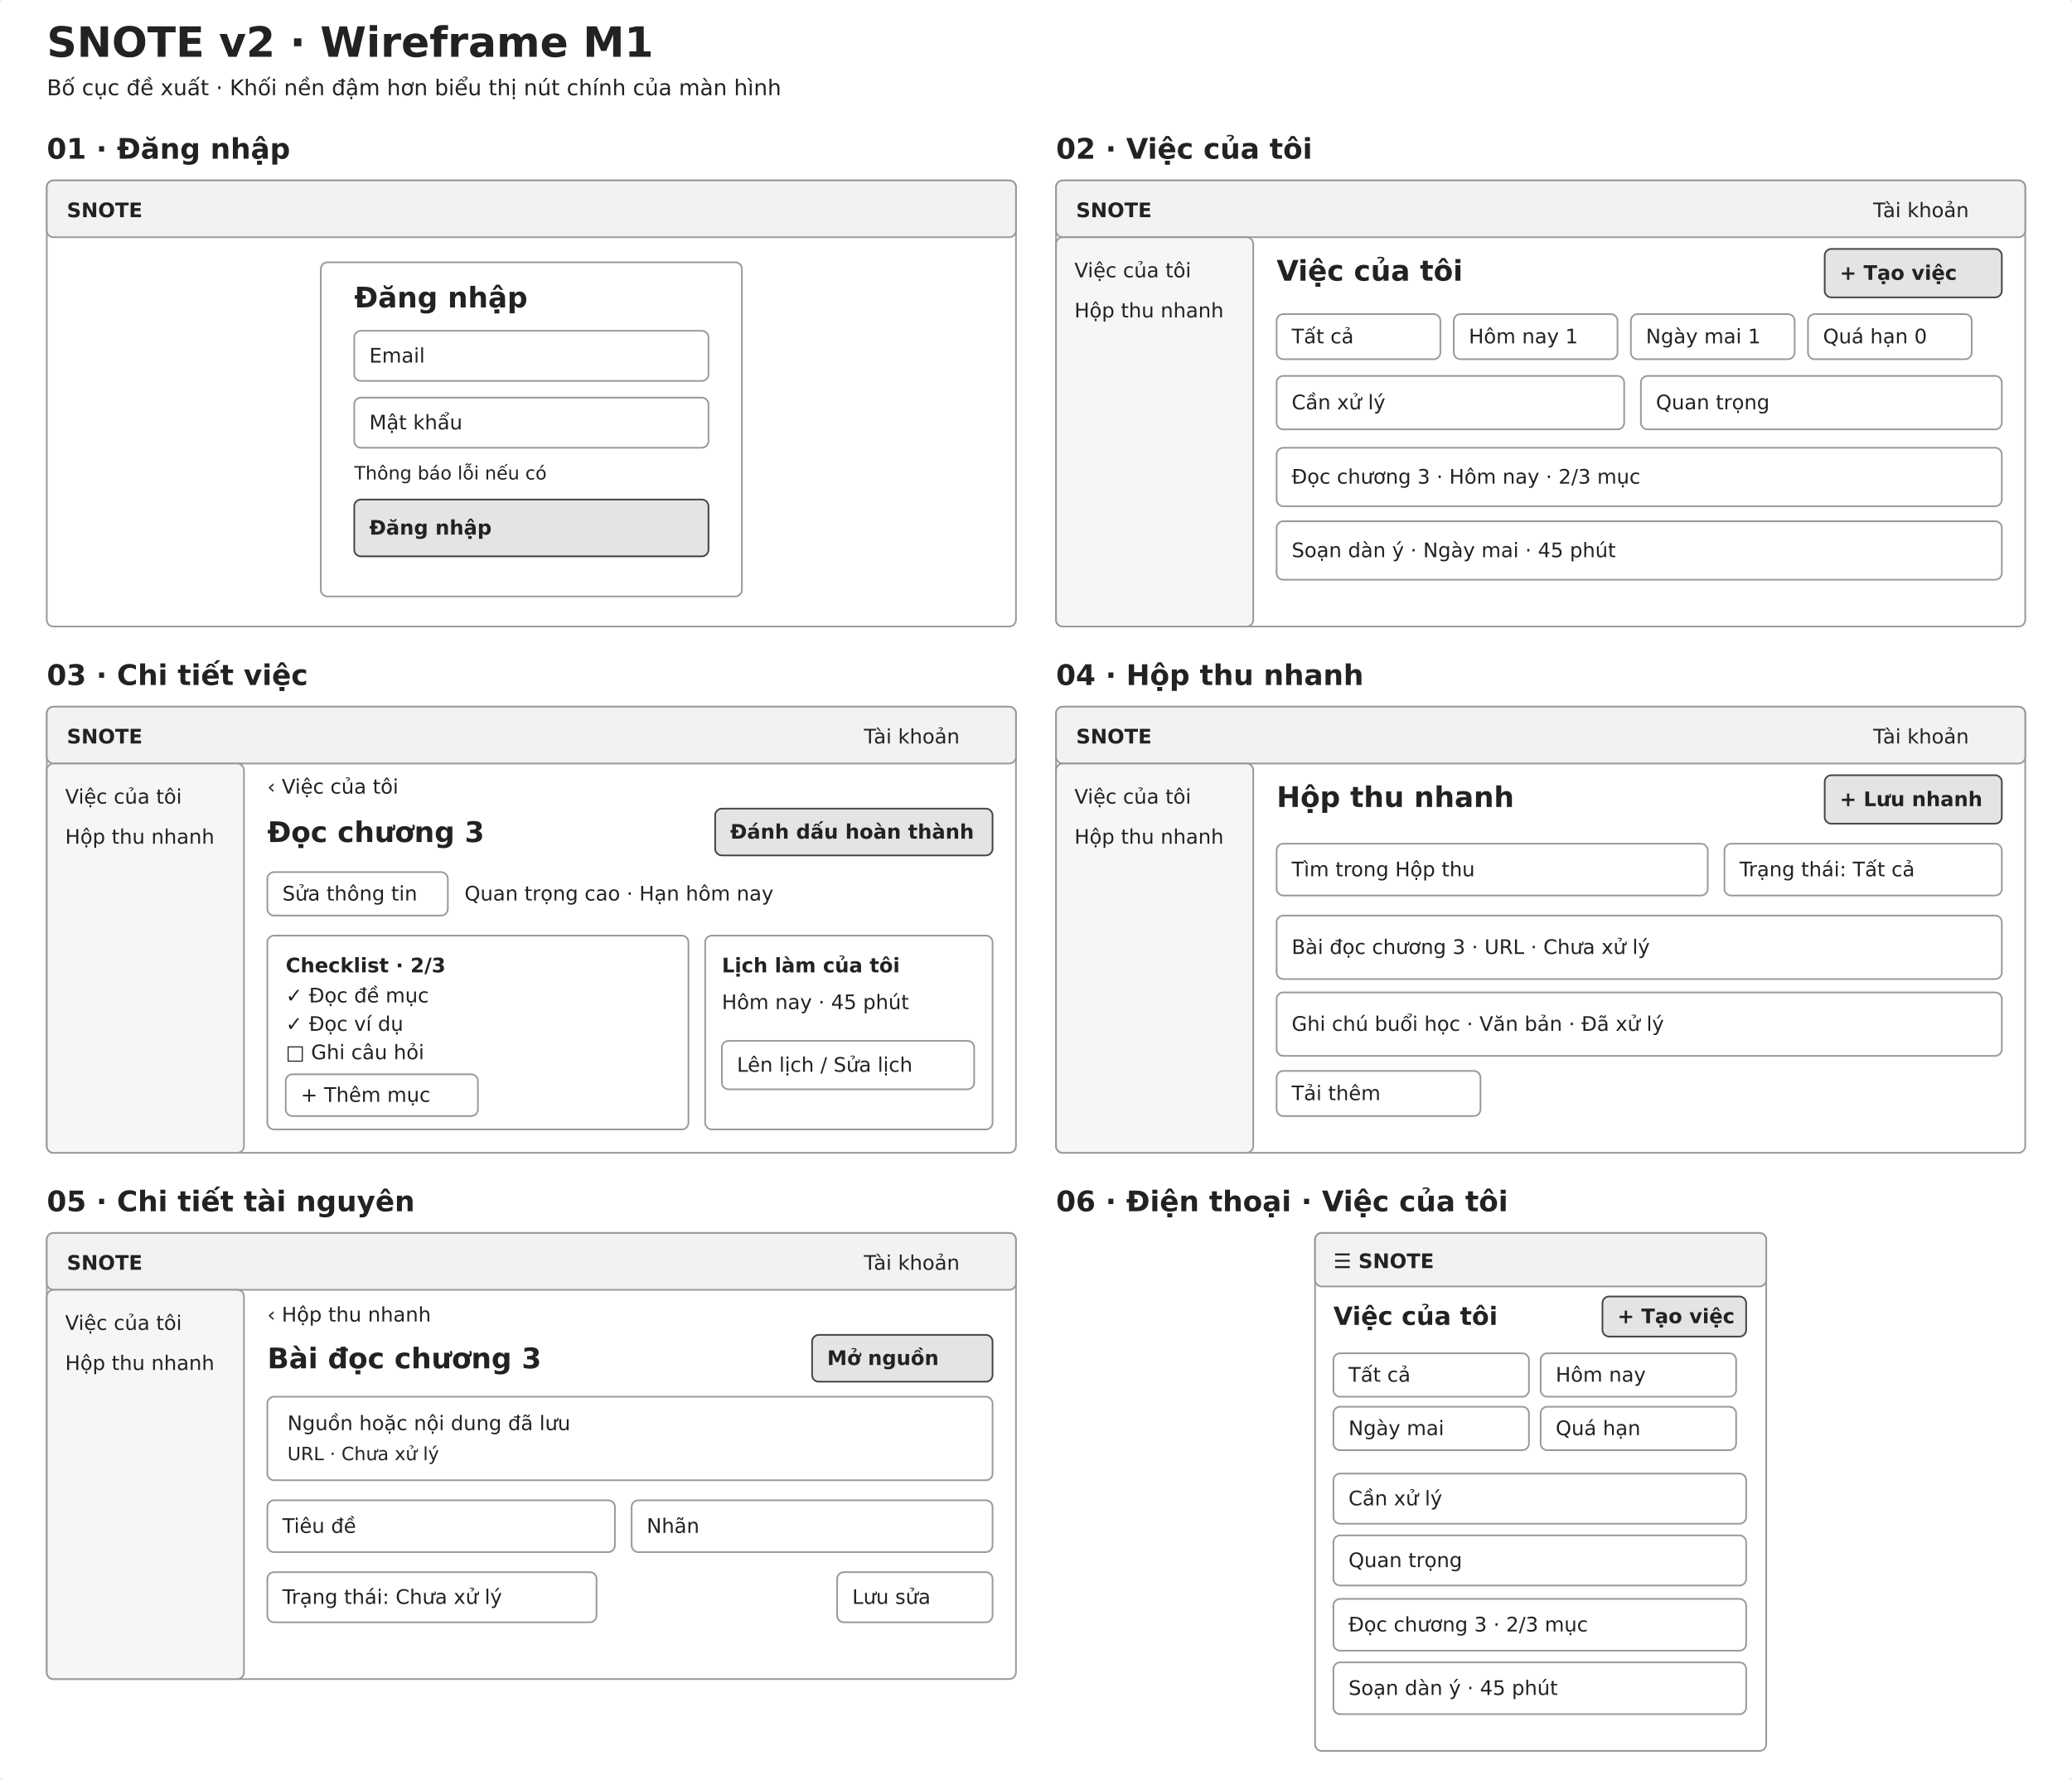
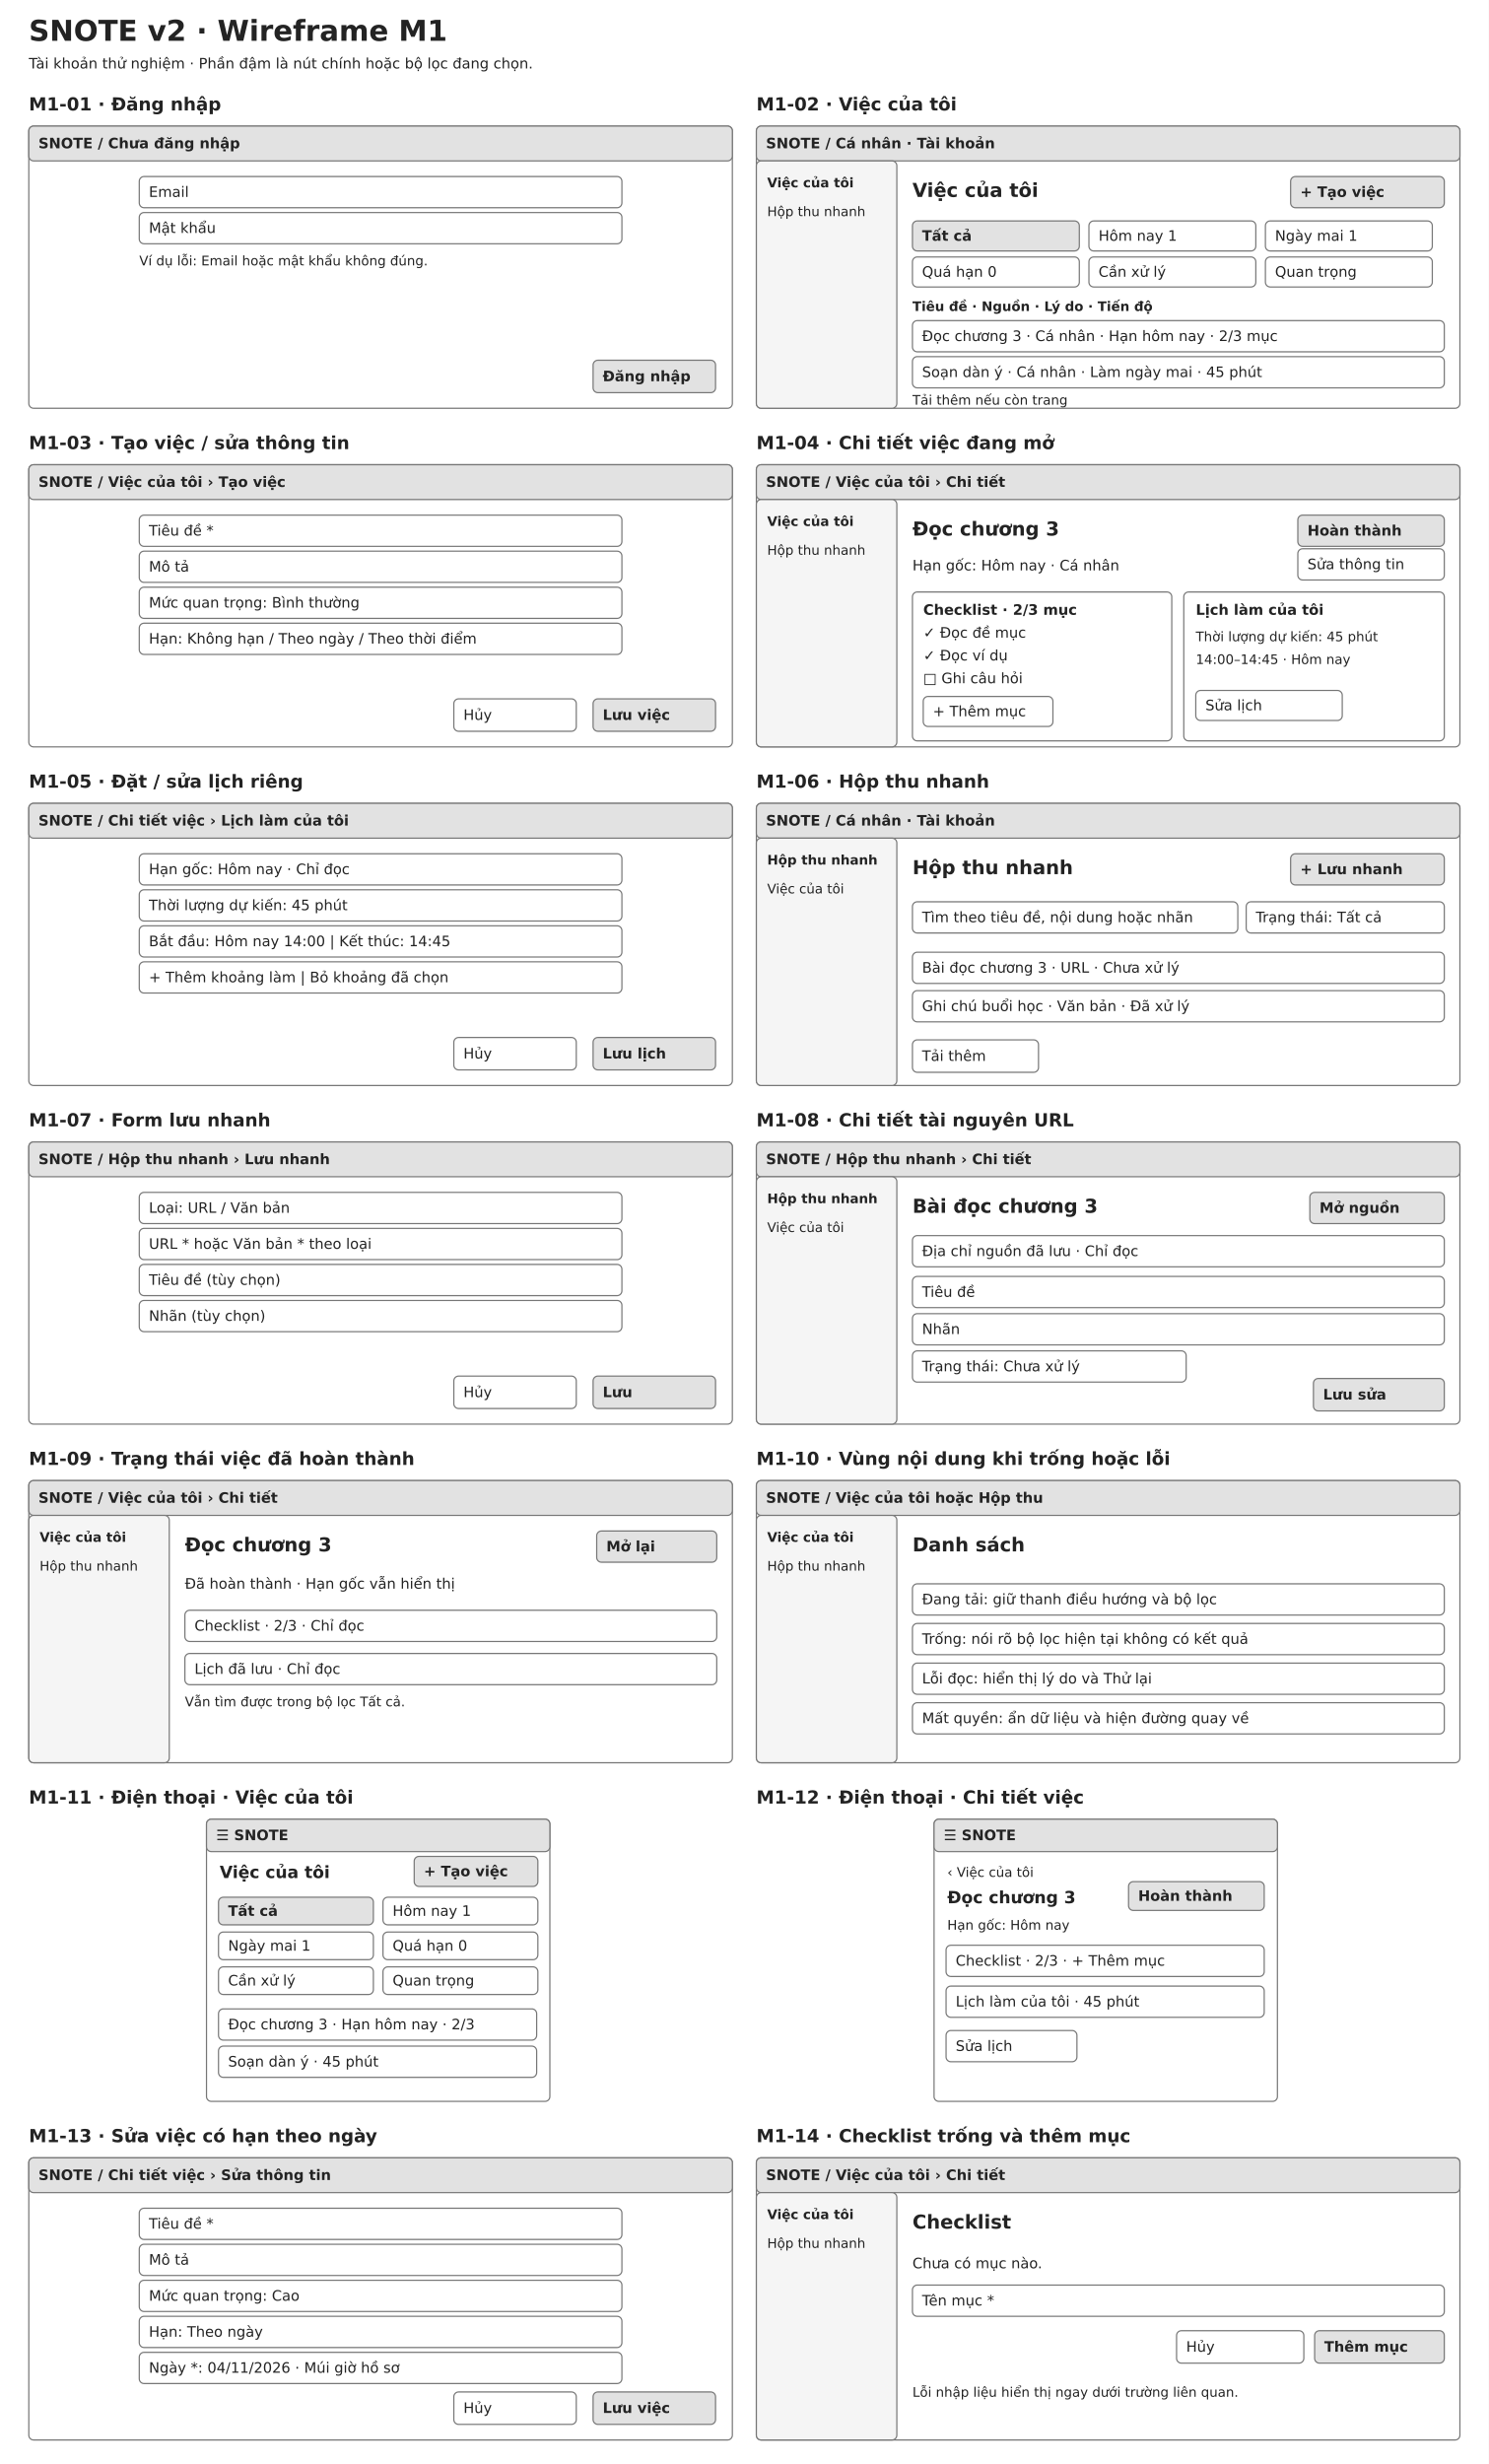
- <svg xmlns="http://www.w3.org/2000/svg" width="1240" height="1065" viewBox="0 0 1240 1065" role="img" aria-labelledby="title desc">
-   <g font-family="DejaVu Sans, sans-serif" fill="#222">
-     <rect x="0" y="0" width="1240" height="1065" rx="4" fill="#fff" stroke="#fff" />
-     <text x="28" y="34" font-size="25" font-weight="700">SNOTE v2 · Wireframe M1</text>
-     <text x="28" y="57" font-size="13">Bố cục đề xuất · Khối nền đậm hơn biểu thị nút chính của màn hình</text>
-     <text x="28" y="95" font-size="17" font-weight="700">01 · Đăng nhập</text>
-     <rect x="28" y="108" width="580" height="267" rx="4" fill="#fff" stroke="#999" />
-     <rect x="28" y="108" width="580" height="34" rx="4" fill="#f2f2f2" stroke="#999" />
-     <text x="40" y="130" font-size="12" font-weight="700">SNOTE</text>
-     <rect x="192" y="157" width="252" height="200" rx="4" fill="#fff" stroke="#999" />
-     <text x="212" y="184" font-size="17" font-weight="700">Đăng nhập</text>
-     <rect x="212" y="198" width="212" height="30" rx="4" fill="#fff" stroke="#999" />
-     <text x="221" y="217.0" font-size="12">Email</text>
-     <rect x="212" y="238" width="212" height="30" rx="4" fill="#fff" stroke="#999" />
-     <text x="221" y="257.0" font-size="12">Mật khẩu</text>
-     <text x="212" y="287" font-size="11">Thông báo lỗi nếu có</text>
-     <rect x="212" y="299" width="212" height="34" rx="4" fill="#e4e4e4" stroke="#444" />
-     <text x="221" y="320.0" font-size="12" font-weight="700">Đăng nhập</text>
-     <text x="632" y="95" font-size="17" font-weight="700">02 · Việc của tôi</text>
-     <rect x="632" y="108" width="580" height="267" rx="4" fill="#fff" stroke="#999" />
-     <rect x="632" y="108" width="580" height="34" rx="4" fill="#f2f2f2" stroke="#999" />
-     <text x="644" y="130" font-size="12" font-weight="700">SNOTE</text>
-     <text x="1121" y="130" font-size="12">Tài khoản</text>
-     <rect x="632" y="142" width="118" height="233" rx="4" fill="#f6f6f6" stroke="#999" />
-     <text x="643" y="166" font-size="12">Việc của tôi</text>
-     <text x="643" y="190" font-size="12">Hộp thu nhanh</text>
-     <text x="764" y="168" font-size="17" font-weight="700">Việc của tôi</text>
-     <rect x="1092" y="149" width="106" height="29" rx="4" fill="#e4e4e4" stroke="#444" />
-     <text x="1101" y="167.5" font-size="12" font-weight="700">+ Tạo việc</text>
-     <rect x="764" y="188" width="98" height="27" rx="4" fill="#fff" stroke="#999" />
-     <text x="773" y="205.5" font-size="12">Tất cả</text>
-     <rect x="870" y="188" width="98" height="27" rx="4" fill="#fff" stroke="#999" />
-     <text x="879" y="205.5" font-size="12">Hôm nay 1</text>
-     <rect x="976" y="188" width="98" height="27" rx="4" fill="#fff" stroke="#999" />
-     <text x="985" y="205.5" font-size="12">Ngày mai 1</text>
-     <rect x="1082" y="188" width="98" height="27" rx="4" fill="#fff" stroke="#999" />
-     <text x="1091" y="205.5" font-size="12">Quá hạn 0</text>
-     <rect x="764" y="225" width="208" height="32" rx="4" fill="#fff" stroke="#999" />
-     <text x="773" y="245.0" font-size="12">Cần xử lý</text>
-     <rect x="982" y="225" width="216" height="32" rx="4" fill="#fff" stroke="#999" />
-     <text x="991" y="245.0" font-size="12">Quan trọng</text>
-     <rect x="764" y="268" width="434" height="35" rx="4" fill="#fff" stroke="#999" />
-     <text x="773" y="289.5" font-size="12">Đọc chương 3   ·   Hôm nay   ·   2/3 mục</text>
-     <rect x="764" y="312" width="434" height="35" rx="4" fill="#fff" stroke="#999" />
-     <text x="773" y="333.5" font-size="12">Soạn dàn ý   ·   Ngày mai   ·   45 phút</text>
-     <text x="28" y="410" font-size="17" font-weight="700">03 · Chi tiết việc</text>
-     <rect x="28" y="423" width="580" height="267" rx="4" fill="#fff" stroke="#999" />
-     <rect x="28" y="423" width="580" height="34" rx="4" fill="#f2f2f2" stroke="#999" />
-     <text x="40" y="445" font-size="12" font-weight="700">SNOTE</text>
-     <text x="517" y="445" font-size="12">Tài khoản</text>
-     <rect x="28" y="457" width="118" height="233" rx="4" fill="#f6f6f6" stroke="#999" />
-     <text x="39" y="481" font-size="12">Việc của tôi</text>
-     <text x="39" y="505" font-size="12">Hộp thu nhanh</text>
-     <text x="160" y="475" font-size="12">‹ Việc của tôi</text>
-     <text x="160" y="504" font-size="17" font-weight="700">Đọc chương 3</text>
-     <rect x="428" y="484" width="166" height="28" rx="4" fill="#e4e4e4" stroke="#444" />
-     <text x="437" y="502.0" font-size="12" font-weight="700">Đánh dấu hoàn thành</text>
-     <rect x="160" y="522" width="108" height="26" rx="4" fill="#fff" stroke="#999" />
-     <text x="169" y="539.0" font-size="12">Sửa thông tin</text>
-     <text x="278" y="539" font-size="12">Quan trọng cao · Hạn hôm nay</text>
-     <rect x="160" y="560" width="252" height="116" rx="4" fill="#fff" stroke="#999" />
-     <text x="171" y="582" font-size="12" font-weight="700">Checklist · 2/3</text>
-     <text x="171" y="600" font-size="12">✓ Đọc đề mục</text>
-     <text x="171" y="617" font-size="12">✓ Đọc ví dụ</text>
-     <text x="171" y="634" font-size="12">□ Ghi câu hỏi</text>
-     <rect x="171" y="643" width="115" height="25" rx="4" fill="#fff" stroke="#999" />
-     <text x="180" y="659.5" font-size="12">+ Thêm mục</text>
-     <rect x="422" y="560" width="172" height="116" rx="4" fill="#fff" stroke="#999" />
-     <text x="432" y="582" font-size="12" font-weight="700">Lịch làm của tôi</text>
-     <text x="432" y="604" font-size="12">Hôm nay · 45 phút</text>
-     <rect x="432" y="623" width="151" height="29" rx="4" fill="#fff" stroke="#999" />
-     <text x="441" y="641.5" font-size="12">Lên lịch / Sửa lịch</text>
-     <text x="632" y="410" font-size="17" font-weight="700">04 · Hộp thu nhanh</text>
-     <rect x="632" y="423" width="580" height="267" rx="4" fill="#fff" stroke="#999" />
-     <rect x="632" y="423" width="580" height="34" rx="4" fill="#f2f2f2" stroke="#999" />
-     <text x="644" y="445" font-size="12" font-weight="700">SNOTE</text>
-     <text x="1121" y="445" font-size="12">Tài khoản</text>
-     <rect x="632" y="457" width="118" height="233" rx="4" fill="#f6f6f6" stroke="#999" />
-     <text x="643" y="481" font-size="12">Việc của tôi</text>
-     <text x="643" y="505" font-size="12">Hộp thu nhanh</text>
-     <text x="764" y="483" font-size="17" font-weight="700">Hộp thu nhanh</text>
-     <rect x="1092" y="464" width="106" height="29" rx="4" fill="#e4e4e4" stroke="#444" />
-     <text x="1101" y="482.5" font-size="12" font-weight="700">+ Lưu nhanh</text>
-     <rect x="764" y="505" width="258" height="31" rx="4" fill="#fff" stroke="#999" />
-     <text x="773" y="524.5" font-size="12">Tìm trong Hộp thu</text>
-     <rect x="1032" y="505" width="166" height="31" rx="4" fill="#fff" stroke="#999" />
-     <text x="1041" y="524.5" font-size="12">Trạng thái: Tất cả</text>
-     <rect x="764" y="548" width="434" height="38" rx="4" fill="#fff" stroke="#999" />
-     <text x="773" y="571.0" font-size="12">Bài đọc chương 3   ·   URL   ·   Chưa xử lý</text>
-     <rect x="764" y="594" width="434" height="38" rx="4" fill="#fff" stroke="#999" />
-     <text x="773" y="617.0" font-size="12">Ghi chú buổi học   ·   Văn bản   ·   Đã xử lý</text>
-     <rect x="764" y="641" width="122" height="27" rx="4" fill="#fff" stroke="#999" />
-     <text x="773" y="658.5" font-size="12">Tải thêm</text>
-     <text x="28" y="725" font-size="17" font-weight="700">05 · Chi tiết tài nguyên</text>
-     <rect x="28" y="738" width="580" height="267" rx="4" fill="#fff" stroke="#999" />
-     <rect x="28" y="738" width="580" height="34" rx="4" fill="#f2f2f2" stroke="#999" />
-     <text x="40" y="760" font-size="12" font-weight="700">SNOTE</text>
-     <text x="517" y="760" font-size="12">Tài khoản</text>
-     <rect x="28" y="772" width="118" height="233" rx="4" fill="#f6f6f6" stroke="#999" />
-     <text x="39" y="796" font-size="12">Việc của tôi</text>
-     <text x="39" y="820" font-size="12">Hộp thu nhanh</text>
-     <text x="160" y="791" font-size="12">‹ Hộp thu nhanh</text>
-     <text x="160" y="819" font-size="17" font-weight="700">Bài đọc chương 3</text>
-     <rect x="486" y="799" width="108" height="28" rx="4" fill="#e4e4e4" stroke="#444" />
-     <text x="495" y="817.0" font-size="12" font-weight="700">Mở nguồn</text>
-     <rect x="160" y="836" width="434" height="50" rx="4" fill="#fff" stroke="#999" />
-     <text x="172" y="856" font-size="12">Nguồn hoặc nội dung đã lưu</text>
-     <text x="172" y="874" font-size="11">URL · Chưa xử lý</text>
-     <rect x="160" y="898" width="208" height="31" rx="4" fill="#fff" stroke="#999" />
-     <text x="169" y="917.5" font-size="12">Tiêu đề</text>
-     <rect x="378" y="898" width="216" height="31" rx="4" fill="#fff" stroke="#999" />
-     <text x="387" y="917.5" font-size="12">Nhãn</text>
-     <rect x="160" y="941" width="197" height="30" rx="4" fill="#fff" stroke="#999" />
-     <text x="169" y="960.0" font-size="12">Trạng thái: Chưa xử lý</text>
-     <rect x="501" y="941" width="93" height="30" rx="4" fill="#fff" stroke="#999" />
-     <text x="510" y="960.0" font-size="12">Lưu sửa</text>
-     <text x="632" y="725" font-size="17" font-weight="700">06 · Điện thoại · Việc của tôi</text>
-     <rect x="787" y="738" width="270" height="310" rx="4" fill="#fff" stroke="#999" />
-     <rect x="787" y="738" width="270" height="32" rx="4" fill="#f2f2f2" stroke="#999" />
-     <text x="798" y="759" font-size="12" font-weight="700">☰  SNOTE</text>
-     <text x="798" y="793" font-size="15" font-weight="700">Việc của tôi</text>
-     <rect x="959" y="776" width="86" height="24" rx="4" fill="#e4e4e4" stroke="#444" />
-     <text x="968" y="792.0" font-size="12" font-weight="700">+ Tạo việc</text>
-     <rect x="798" y="810" width="117" height="26" rx="4" fill="#fff" stroke="#999" />
-     <text x="807" y="827.0" font-size="12">Tất cả</text>
-     <rect x="922" y="810" width="117" height="26" rx="4" fill="#fff" stroke="#999" />
-     <text x="931" y="827.0" font-size="12">Hôm nay</text>
-     <rect x="798" y="842" width="117" height="26" rx="4" fill="#fff" stroke="#999" />
-     <text x="807" y="859.0" font-size="12">Ngày mai</text>
-     <rect x="922" y="842" width="117" height="26" rx="4" fill="#fff" stroke="#999" />
-     <text x="931" y="859.0" font-size="12">Quá hạn</text>
-     <rect x="798" y="882" width="247" height="30" rx="4" fill="#fff" stroke="#999" />
-     <text x="807" y="901.0" font-size="12">Cần xử lý</text>
-     <rect x="798" y="919" width="247" height="30" rx="4" fill="#fff" stroke="#999" />
-     <text x="807" y="938.0" font-size="12">Quan trọng</text>
-     <rect x="798" y="957" width="247" height="31" rx="4" fill="#fff" stroke="#999" />
-     <text x="807" y="976.5" font-size="12">Đọc chương 3   ·   2/3 mục</text>
-     <rect x="798" y="995" width="247" height="31" rx="4" fill="#fff" stroke="#999" />
-     <text x="807" y="1014.5" font-size="12">Soạn dàn ý   ·   45 phút</text>
+ <svg xmlns="http://www.w3.org/2000/svg" viewBox="0 0 1240 2052" width="1240" height="2052" role="img" aria-labelledby="title desc">
+   <rect width="1240" height="2052" fill="#fff" />
+   <g font-family="DejaVu Sans, sans-serif" fill="#232323">
+     <text x="24" y="34" font-size="24" font-weight="700">SNOTE v2 · Wireframe M1</text>
+     <text x="24" y="57" font-size="12">Tài khoản thử nghiệm · Phần đậm là nút chính hoặc bộ lọc đang chọn.</text>
+     <text x="24" y="92" font-size="15" font-weight="700">M1-01 · Đăng nhập</text>
+     <rect x="24" y="105" width="586" height="235" rx="4" fill="#fff" stroke="#777" />
+     <rect x="24" y="105" width="586" height="29" rx="4" fill="#e2e2e2" stroke="#777" />
+     <text x="32" y="123.5" font-size="12" font-weight="700">SNOTE  /  Chưa đăng nhập</text>
+     <rect x="116" y="147" width="402" height="26" rx="4" fill="#fff" stroke="#777" />
+     <text x="124" y="164.0" font-size="12">Email</text>
+     <rect x="116" y="177" width="402" height="26" rx="4" fill="#fff" stroke="#777" />
+     <text x="124" y="194.0" font-size="12">Mật khẩu</text>
+     <text x="116" y="221" font-size="11">Ví dụ lỗi: Email hoặc mật khẩu không đúng.</text>
+     <rect x="494" y="300" width="102" height="27" rx="4" fill="#e2e2e2" stroke="#777" />
+     <text x="502" y="317.5" font-size="12" font-weight="700">Đăng nhập</text>
+     <text x="630" y="92" font-size="15" font-weight="700">M1-02 · Việc của tôi</text>
+     <rect x="630" y="105" width="586" height="235" rx="4" fill="#fff" stroke="#777" />
+     <rect x="630" y="105" width="586" height="29" rx="4" fill="#e2e2e2" stroke="#777" />
+     <text x="638" y="123.5" font-size="12" font-weight="700">SNOTE  /  Cá nhân · Tài khoản</text>
+     <rect x="630" y="134" width="117" height="206" rx="4" fill="#f5f5f5" stroke="#777" />
+     <text x="639" y="156" font-size="11" font-weight="700">Việc của tôi</text>
+     <text x="639" y="180" font-size="11">Hộp thu nhanh</text>
+     <text x="760" y="164" font-size="16" font-weight="700">Việc của tôi</text>
+     <rect x="1075" y="147" width="128" height="26" rx="4" fill="#e2e2e2" stroke="#777" />
+     <text x="1083" y="164.0" font-size="12" font-weight="700">+ Tạo việc</text>
+     <rect x="760" y="184" width="139" height="25" rx="4" fill="#e2e2e2" stroke="#777" />
+     <text x="768" y="200.5" font-size="12" font-weight="700">Tất cả</text>
+     <rect x="907" y="184" width="139" height="25" rx="4" fill="#fff" stroke="#777" />
+     <text x="915" y="200.5" font-size="12">Hôm nay 1</text>
+     <rect x="1054" y="184" width="139" height="25" rx="4" fill="#fff" stroke="#777" />
+     <text x="1062" y="200.5" font-size="12">Ngày mai 1</text>
+     <rect x="760" y="214" width="139" height="25" rx="4" fill="#fff" stroke="#777" />
+     <text x="768" y="230.5" font-size="12">Quá hạn 0</text>
+     <rect x="907" y="214" width="139" height="25" rx="4" fill="#fff" stroke="#777" />
+     <text x="915" y="230.5" font-size="12">Cần xử lý</text>
+     <rect x="1054" y="214" width="139" height="25" rx="4" fill="#fff" stroke="#777" />
+     <text x="1062" y="230.5" font-size="12">Quan trọng</text>
+     <text x="760" y="259" font-size="11" font-weight="700">Tiêu đề · Nguồn · Lý do · Tiến độ</text>
+     <rect x="760" y="267" width="443" height="26" rx="4" fill="#fff" stroke="#777" />
+     <text x="768" y="284.0" font-size="12">Đọc chương 3 · Cá nhân · Hạn hôm nay · 2/3 mục</text>
+     <rect x="760" y="297" width="443" height="26" rx="4" fill="#fff" stroke="#777" />
+     <text x="768" y="314.0" font-size="12">Soạn dàn ý · Cá nhân · Làm ngày mai · 45 phút</text>
+     <text x="760" y="337" font-size="11">Tải thêm nếu còn trang</text>
+     <text x="24" y="374" font-size="15" font-weight="700">M1-03 · Tạo việc / sửa thông tin</text>
+     <rect x="24" y="387" width="586" height="235" rx="4" fill="#fff" stroke="#777" />
+     <rect x="24" y="387" width="586" height="29" rx="4" fill="#e2e2e2" stroke="#777" />
+     <text x="32" y="405.5" font-size="12" font-weight="700">SNOTE  /  Việc của tôi  ›  Tạo việc</text>
+     <rect x="116" y="429" width="402" height="26" rx="4" fill="#fff" stroke="#777" />
+     <text x="124" y="446.0" font-size="12">Tiêu đề *</text>
+     <rect x="116" y="459" width="402" height="26" rx="4" fill="#fff" stroke="#777" />
+     <text x="124" y="476.0" font-size="12">Mô tả</text>
+     <rect x="116" y="489" width="402" height="26" rx="4" fill="#fff" stroke="#777" />
+     <text x="124" y="506.0" font-size="12">Mức quan trọng: Bình thường</text>
+     <rect x="116" y="519" width="402" height="26" rx="4" fill="#fff" stroke="#777" />
+     <text x="124" y="536.0" font-size="12">Hạn: Không hạn / Theo ngày / Theo thời điểm</text>
+     <rect x="494" y="582" width="102" height="27" rx="4" fill="#e2e2e2" stroke="#777" />
+     <text x="502" y="599.5" font-size="12" font-weight="700">Lưu việc</text>
+     <rect x="378" y="582" width="102" height="27" rx="4" fill="#fff" stroke="#777" />
+     <text x="386" y="599.5" font-size="12">Hủy</text>
+     <text x="630" y="374" font-size="15" font-weight="700">M1-04 · Chi tiết việc đang mở</text>
+     <rect x="630" y="387" width="586" height="235" rx="4" fill="#fff" stroke="#777" />
+     <rect x="630" y="387" width="586" height="29" rx="4" fill="#e2e2e2" stroke="#777" />
+     <text x="638" y="405.5" font-size="12" font-weight="700">SNOTE  /  Việc của tôi  ›  Chi tiết</text>
+     <rect x="630" y="416" width="117" height="206" rx="4" fill="#f5f5f5" stroke="#777" />
+     <text x="639" y="438" font-size="11" font-weight="700">Việc của tôi</text>
+     <text x="639" y="462" font-size="11">Hộp thu nhanh</text>
+     <text x="760" y="446" font-size="16" font-weight="700">Đọc chương 3</text>
+     <rect x="1081" y="429" width="122" height="26" rx="4" fill="#e2e2e2" stroke="#777" />
+     <text x="1089" y="446.0" font-size="12" font-weight="700">Hoàn thành</text>
+     <text x="760" y="475" font-size="12">Hạn gốc: Hôm nay  ·  Cá nhân</text>
+     <rect x="1081" y="457" width="122" height="26" rx="4" fill="#fff" stroke="#777" />
+     <text x="1089" y="474.0" font-size="12">Sửa thông tin</text>
+     <rect x="760" y="493" width="216" height="124" rx="4" fill="#fff" stroke="#777" />
+     <text x="769" y="512" font-size="12" font-weight="700">Checklist · 2/3 mục</text>
+     <text x="769" y="531" font-size="12">✓ Đọc đề mục</text>
+     <text x="769" y="550" font-size="12">✓ Đọc ví dụ</text>
+     <text x="769" y="569" font-size="12">□ Ghi câu hỏi</text>
+     <rect x="769" y="580" width="108" height="25" rx="4" fill="#fff" stroke="#777" />
+     <text x="777" y="596.5" font-size="12">+ Thêm mục</text>
+     <rect x="986" y="493" width="217" height="124" rx="4" fill="#fff" stroke="#777" />
+     <text x="996" y="512" font-size="12" font-weight="700">Lịch làm của tôi</text>
+     <text x="996" y="534" font-size="11">Thời lượng dự kiến: 45 phút</text>
+     <text x="996" y="553" font-size="11">14:00–14:45 · Hôm nay</text>
+     <rect x="996" y="575" width="122" height="25" rx="4" fill="#fff" stroke="#777" />
+     <text x="1004" y="591.5" font-size="12">Sửa lịch</text>
+     <text x="24" y="656" font-size="15" font-weight="700">M1-05 · Đặt / sửa lịch riêng</text>
+     <rect x="24" y="669" width="586" height="235" rx="4" fill="#fff" stroke="#777" />
+     <rect x="24" y="669" width="586" height="29" rx="4" fill="#e2e2e2" stroke="#777" />
+     <text x="32" y="687.5" font-size="12" font-weight="700">SNOTE  /  Chi tiết việc  ›  Lịch làm của tôi</text>
+     <rect x="116" y="711" width="402" height="26" rx="4" fill="#fff" stroke="#777" />
+     <text x="124" y="728.0" font-size="12">Hạn gốc: Hôm nay · Chỉ đọc</text>
+     <rect x="116" y="741" width="402" height="26" rx="4" fill="#fff" stroke="#777" />
+     <text x="124" y="758.0" font-size="12">Thời lượng dự kiến: 45 phút</text>
+     <rect x="116" y="771" width="402" height="26" rx="4" fill="#fff" stroke="#777" />
+     <text x="124" y="788.0" font-size="12">Bắt đầu: Hôm nay 14:00   |   Kết thúc: 14:45</text>
+     <rect x="116" y="801" width="402" height="26" rx="4" fill="#fff" stroke="#777" />
+     <text x="124" y="818.0" font-size="12">+ Thêm khoảng làm   |   Bỏ khoảng đã chọn</text>
+     <rect x="494" y="864" width="102" height="27" rx="4" fill="#e2e2e2" stroke="#777" />
+     <text x="502" y="881.5" font-size="12" font-weight="700">Lưu lịch</text>
+     <rect x="378" y="864" width="102" height="27" rx="4" fill="#fff" stroke="#777" />
+     <text x="386" y="881.5" font-size="12">Hủy</text>
+     <text x="630" y="656" font-size="15" font-weight="700">M1-06 · Hộp thu nhanh</text>
+     <rect x="630" y="669" width="586" height="235" rx="4" fill="#fff" stroke="#777" />
+     <rect x="630" y="669" width="586" height="29" rx="4" fill="#e2e2e2" stroke="#777" />
+     <text x="638" y="687.5" font-size="12" font-weight="700">SNOTE  /  Cá nhân · Tài khoản</text>
+     <rect x="630" y="698" width="117" height="206" rx="4" fill="#f5f5f5" stroke="#777" />
+     <text x="639" y="720" font-size="11" font-weight="700">Hộp thu nhanh</text>
+     <text x="639" y="744" font-size="11">Việc của tôi</text>
+     <text x="760" y="728" font-size="16" font-weight="700">Hộp thu nhanh</text>
+     <rect x="1075" y="711" width="128" height="26" rx="4" fill="#e2e2e2" stroke="#777" />
+     <text x="1083" y="728.0" font-size="12" font-weight="700">+ Lưu nhanh</text>
+     <rect x="760" y="751" width="271" height="26" rx="4" fill="#fff" stroke="#777" />
+     <text x="768" y="768.0" font-size="12">Tìm theo tiêu đề, nội dung hoặc nhãn</text>
+     <rect x="1038" y="751" width="165" height="26" rx="4" fill="#fff" stroke="#777" />
+     <text x="1046" y="768.0" font-size="12">Trạng thái: Tất cả</text>
+     <rect x="760" y="793" width="443" height="26" rx="4" fill="#fff" stroke="#777" />
+     <text x="768" y="810.0" font-size="12">Bài đọc chương 3 · URL · Chưa xử lý</text>
+     <rect x="760" y="825" width="443" height="26" rx="4" fill="#fff" stroke="#777" />
+     <text x="768" y="842.0" font-size="12">Ghi chú buổi học · Văn bản · Đã xử lý</text>
+     <rect x="760" y="866" width="105" height="27" rx="4" fill="#fff" stroke="#777" />
+     <text x="768" y="883.5" font-size="12">Tải thêm</text>
+     <text x="24" y="938" font-size="15" font-weight="700">M1-07 · Form lưu nhanh</text>
+     <rect x="24" y="951" width="586" height="235" rx="4" fill="#fff" stroke="#777" />
+     <rect x="24" y="951" width="586" height="29" rx="4" fill="#e2e2e2" stroke="#777" />
+     <text x="32" y="969.5" font-size="12" font-weight="700">SNOTE  /  Hộp thu nhanh  ›  Lưu nhanh</text>
+     <rect x="116" y="993" width="402" height="26" rx="4" fill="#fff" stroke="#777" />
+     <text x="124" y="1010.0" font-size="12">Loại: URL / Văn bản</text>
+     <rect x="116" y="1023" width="402" height="26" rx="4" fill="#fff" stroke="#777" />
+     <text x="124" y="1040.0" font-size="12">URL * hoặc Văn bản * theo loại</text>
+     <rect x="116" y="1053" width="402" height="26" rx="4" fill="#fff" stroke="#777" />
+     <text x="124" y="1070.0" font-size="12">Tiêu đề (tùy chọn)</text>
+     <rect x="116" y="1083" width="402" height="26" rx="4" fill="#fff" stroke="#777" />
+     <text x="124" y="1100.0" font-size="12">Nhãn (tùy chọn)</text>
+     <rect x="494" y="1146" width="102" height="27" rx="4" fill="#e2e2e2" stroke="#777" />
+     <text x="502" y="1163.5" font-size="12" font-weight="700">Lưu</text>
+     <rect x="378" y="1146" width="102" height="27" rx="4" fill="#fff" stroke="#777" />
+     <text x="386" y="1163.5" font-size="12">Hủy</text>
+     <text x="630" y="938" font-size="15" font-weight="700">M1-08 · Chi tiết tài nguyên URL</text>
+     <rect x="630" y="951" width="586" height="235" rx="4" fill="#fff" stroke="#777" />
+     <rect x="630" y="951" width="586" height="29" rx="4" fill="#e2e2e2" stroke="#777" />
+     <text x="638" y="969.5" font-size="12" font-weight="700">SNOTE  /  Hộp thu nhanh  ›  Chi tiết</text>
+     <rect x="630" y="980" width="117" height="206" rx="4" fill="#f5f5f5" stroke="#777" />
+     <text x="639" y="1002" font-size="11" font-weight="700">Hộp thu nhanh</text>
+     <text x="639" y="1026" font-size="11">Việc của tôi</text>
+     <text x="760" y="1010" font-size="16" font-weight="700">Bài đọc chương 3</text>
+     <rect x="1091" y="993" width="112" height="26" rx="4" fill="#e2e2e2" stroke="#777" />
+     <text x="1099" y="1010.0" font-size="12" font-weight="700">Mở nguồn</text>
+     <rect x="760" y="1029" width="443" height="26" rx="4" fill="#fff" stroke="#777" />
+     <text x="768" y="1046.0" font-size="12">Địa chỉ nguồn đã lưu · Chỉ đọc</text>
+     <rect x="760" y="1063" width="443" height="26" rx="4" fill="#fff" stroke="#777" />
+     <text x="768" y="1080.0" font-size="12">Tiêu đề</text>
+     <rect x="760" y="1094" width="443" height="26" rx="4" fill="#fff" stroke="#777" />
+     <text x="768" y="1111.0" font-size="12">Nhãn</text>
+     <rect x="760" y="1125" width="228" height="26" rx="4" fill="#fff" stroke="#777" />
+     <text x="768" y="1142.0" font-size="12">Trạng thái: Chưa xử lý</text>
+     <rect x="1094" y="1148" width="109" height="27" rx="4" fill="#e2e2e2" stroke="#777" />
+     <text x="1102" y="1165.5" font-size="12" font-weight="700">Lưu sửa</text>
+     <text x="24" y="1220" font-size="15" font-weight="700">M1-09 · Trạng thái việc đã hoàn thành</text>
+     <rect x="24" y="1233" width="586" height="235" rx="4" fill="#fff" stroke="#777" />
+     <rect x="24" y="1233" width="586" height="29" rx="4" fill="#e2e2e2" stroke="#777" />
+     <text x="32" y="1251.5" font-size="12" font-weight="700">SNOTE  /  Việc của tôi  ›  Chi tiết</text>
+     <rect x="24" y="1262" width="117" height="206" rx="4" fill="#f5f5f5" stroke="#777" />
+     <text x="33" y="1284" font-size="11" font-weight="700">Việc của tôi</text>
+     <text x="33" y="1308" font-size="11">Hộp thu nhanh</text>
+     <text x="154" y="1292" font-size="16" font-weight="700">Đọc chương 3</text>
+     <rect x="497" y="1275" width="100" height="26" rx="4" fill="#e2e2e2" stroke="#777" />
+     <text x="505" y="1292.0" font-size="12" font-weight="700">Mở lại</text>
+     <text x="154" y="1323" font-size="12">Đã hoàn thành · Hạn gốc vẫn hiển thị</text>
+     <rect x="154" y="1341" width="443" height="26" rx="4" fill="#fff" stroke="#777" />
+     <text x="162" y="1358.0" font-size="12">Checklist · 2/3 · Chỉ đọc</text>
+     <rect x="154" y="1377" width="443" height="26" rx="4" fill="#fff" stroke="#777" />
+     <text x="162" y="1394.0" font-size="12">Lịch đã lưu · Chỉ đọc</text>
+     <text x="154" y="1421" font-size="11">Vẫn tìm được trong bộ lọc Tất cả.</text>
+     <text x="630" y="1220" font-size="15" font-weight="700">M1-10 · Vùng nội dung khi trống hoặc lỗi</text>
+     <rect x="630" y="1233" width="586" height="235" rx="4" fill="#fff" stroke="#777" />
+     <rect x="630" y="1233" width="586" height="29" rx="4" fill="#e2e2e2" stroke="#777" />
+     <text x="638" y="1251.5" font-size="12" font-weight="700">SNOTE  /  Việc của tôi hoặc Hộp thu</text>
+     <rect x="630" y="1262" width="117" height="206" rx="4" fill="#f5f5f5" stroke="#777" />
+     <text x="639" y="1284" font-size="11" font-weight="700">Việc của tôi</text>
+     <text x="639" y="1308" font-size="11">Hộp thu nhanh</text>
+     <text x="760" y="1292" font-size="16" font-weight="700">Danh sách</text>
+     <rect x="760" y="1319" width="443" height="26" rx="4" fill="#fff" stroke="#777" />
+     <text x="768" y="1336.0" font-size="12">Đang tải: giữ thanh điều hướng và bộ lọc</text>
+     <rect x="760" y="1352" width="443" height="26" rx="4" fill="#fff" stroke="#777" />
+     <text x="768" y="1369.0" font-size="12">Trống: nói rõ bộ lọc hiện tại không có kết quả</text>
+     <rect x="760" y="1385" width="443" height="26" rx="4" fill="#fff" stroke="#777" />
+     <text x="768" y="1402.0" font-size="12">Lỗi đọc: hiển thị lý do và Thử lại</text>
+     <rect x="760" y="1418" width="443" height="26" rx="4" fill="#fff" stroke="#777" />
+     <text x="768" y="1435.0" font-size="12">Mất quyền: ẩn dữ liệu và hiện đường quay về</text>
+     <text x="24" y="1502" font-size="15" font-weight="700">M1-11 · Điện thoại · Việc của tôi</text>
+     <rect x="172" y="1515" width="286" height="235" rx="4" fill="#fff" stroke="#777" />
+     <rect x="172" y="1515" width="286" height="27" rx="4" fill="#e2e2e2" stroke="#777" />
+     <text x="180" y="1532.5" font-size="12" font-weight="700">☰  SNOTE</text>
+     <text x="183" y="1564" font-size="14" font-weight="700">Việc của tôi</text>
+     <rect x="345" y="1546" width="103" height="25" rx="4" fill="#e2e2e2" stroke="#777" />
+     <text x="353" y="1562.5" font-size="12" font-weight="700">+ Tạo việc</text>
+     <rect x="182" y="1580" width="129" height="23" rx="4" fill="#e2e2e2" stroke="#777" />
+     <text x="190" y="1595.5" font-size="12" font-weight="700">Tất cả</text>
+     <rect x="319" y="1580" width="129" height="23" rx="4" fill="#fff" stroke="#777" />
+     <text x="327" y="1595.5" font-size="12">Hôm nay 1</text>
+     <rect x="182" y="1609" width="129" height="23" rx="4" fill="#fff" stroke="#777" />
+     <text x="190" y="1624.5" font-size="12">Ngày mai 1</text>
+     <rect x="319" y="1609" width="129" height="23" rx="4" fill="#fff" stroke="#777" />
+     <text x="327" y="1624.5" font-size="12">Quá hạn 0</text>
+     <rect x="182" y="1638" width="129" height="23" rx="4" fill="#fff" stroke="#777" />
+     <text x="190" y="1653.5" font-size="12">Cần xử lý</text>
+     <rect x="319" y="1638" width="129" height="23" rx="4" fill="#fff" stroke="#777" />
+     <text x="327" y="1653.5" font-size="12">Quan trọng</text>
+     <rect x="182" y="1673" width="265" height="26" rx="4" fill="#fff" stroke="#777" />
+     <text x="190" y="1690.0" font-size="12">Đọc chương 3 · Hạn hôm nay · 2/3</text>
+     <rect x="182" y="1704" width="265" height="26" rx="4" fill="#fff" stroke="#777" />
+     <text x="190" y="1721.0" font-size="12">Soạn dàn ý · 45 phút</text>
+     <text x="630" y="1502" font-size="15" font-weight="700">M1-12 · Điện thoại · Chi tiết việc</text>
+     <rect x="778" y="1515" width="286" height="235" rx="4" fill="#fff" stroke="#777" />
+     <rect x="778" y="1515" width="286" height="27" rx="4" fill="#e2e2e2" stroke="#777" />
+     <text x="786" y="1532.5" font-size="12" font-weight="700">☰  SNOTE</text>
+     <text x="789" y="1563" font-size="11">‹ Việc của tôi</text>
+     <text x="789" y="1585" font-size="14" font-weight="700">Đọc chương 3</text>
+     <rect x="940" y="1567" width="113" height="24" rx="4" fill="#e2e2e2" stroke="#777" />
+     <text x="948" y="1583.0" font-size="12" font-weight="700">Hoàn thành</text>
+     <text x="789" y="1607" font-size="11">Hạn gốc: Hôm nay</text>
+     <rect x="788" y="1620" width="265" height="26" rx="4" fill="#fff" stroke="#777" />
+     <text x="796" y="1637.0" font-size="12">Checklist · 2/3 · + Thêm mục</text>
+     <rect x="788" y="1654" width="265" height="26" rx="4" fill="#fff" stroke="#777" />
+     <text x="796" y="1671.0" font-size="12">Lịch làm của tôi · 45 phút</text>
+     <rect x="788" y="1691" width="109" height="26" rx="4" fill="#fff" stroke="#777" />
+     <text x="796" y="1708.0" font-size="12">Sửa lịch</text>
+     <text x="24" y="1784" font-size="15" font-weight="700">M1-13 · Sửa việc có hạn theo ngày</text>
+     <rect x="24" y="1797" width="586" height="235" rx="4" fill="#fff" stroke="#777" />
+     <rect x="24" y="1797" width="586" height="29" rx="4" fill="#e2e2e2" stroke="#777" />
+     <text x="32" y="1815.5" font-size="12" font-weight="700">SNOTE  /  Chi tiết việc  ›  Sửa thông tin</text>
+     <rect x="116" y="1839" width="402" height="26" rx="4" fill="#fff" stroke="#777" />
+     <text x="124" y="1856.0" font-size="12">Tiêu đề *</text>
+     <rect x="116" y="1869" width="402" height="26" rx="4" fill="#fff" stroke="#777" />
+     <text x="124" y="1886.0" font-size="12">Mô tả</text>
+     <rect x="116" y="1899" width="402" height="26" rx="4" fill="#fff" stroke="#777" />
+     <text x="124" y="1916.0" font-size="12">Mức quan trọng: Cao</text>
+     <rect x="116" y="1929" width="402" height="26" rx="4" fill="#fff" stroke="#777" />
+     <text x="124" y="1946.0" font-size="12">Hạn: Theo ngày</text>
+     <rect x="116" y="1959" width="402" height="26" rx="4" fill="#fff" stroke="#777" />
+     <text x="124" y="1976.0" font-size="12">Ngày *: 04/11/2026 · Múi giờ hồ sơ</text>
+     <rect x="494" y="1992" width="102" height="27" rx="4" fill="#e2e2e2" stroke="#777" />
+     <text x="502" y="2009.5" font-size="12" font-weight="700">Lưu việc</text>
+     <rect x="378" y="1992" width="102" height="27" rx="4" fill="#fff" stroke="#777" />
+     <text x="386" y="2009.5" font-size="12">Hủy</text>
+     <text x="630" y="1784" font-size="15" font-weight="700">M1-14 · Checklist trống và thêm mục</text>
+     <rect x="630" y="1797" width="586" height="235" rx="4" fill="#fff" stroke="#777" />
+     <rect x="630" y="1797" width="586" height="29" rx="4" fill="#e2e2e2" stroke="#777" />
+     <text x="638" y="1815.5" font-size="12" font-weight="700">SNOTE  /  Việc của tôi  ›  Chi tiết</text>
+     <rect x="630" y="1826" width="117" height="206" rx="4" fill="#f5f5f5" stroke="#777" />
+     <text x="639" y="1848" font-size="11" font-weight="700">Việc của tôi</text>
+     <text x="639" y="1872" font-size="11">Hộp thu nhanh</text>
+     <text x="760" y="1856" font-size="16" font-weight="700">Checklist</text>
+     <text x="760" y="1889" font-size="12">Chưa có mục nào.</text>
+     <rect x="760" y="1903" width="443" height="26" rx="4" fill="#fff" stroke="#777" />
+     <text x="768" y="1920.0" font-size="12">Tên mục *</text>
+     <rect x="980" y="1941" width="106" height="27" rx="4" fill="#fff" stroke="#777" />
+     <text x="988" y="1958.5" font-size="12">Hủy</text>
+     <rect x="1095" y="1941" width="108" height="27" rx="4" fill="#e2e2e2" stroke="#777" />
+     <text x="1103" y="1958.5" font-size="12" font-weight="700">Thêm mục</text>
+     <text x="760" y="1996" font-size="11">Lỗi nhập liệu hiển thị ngay dưới trường liên quan.</text>
  </g>
</svg>
